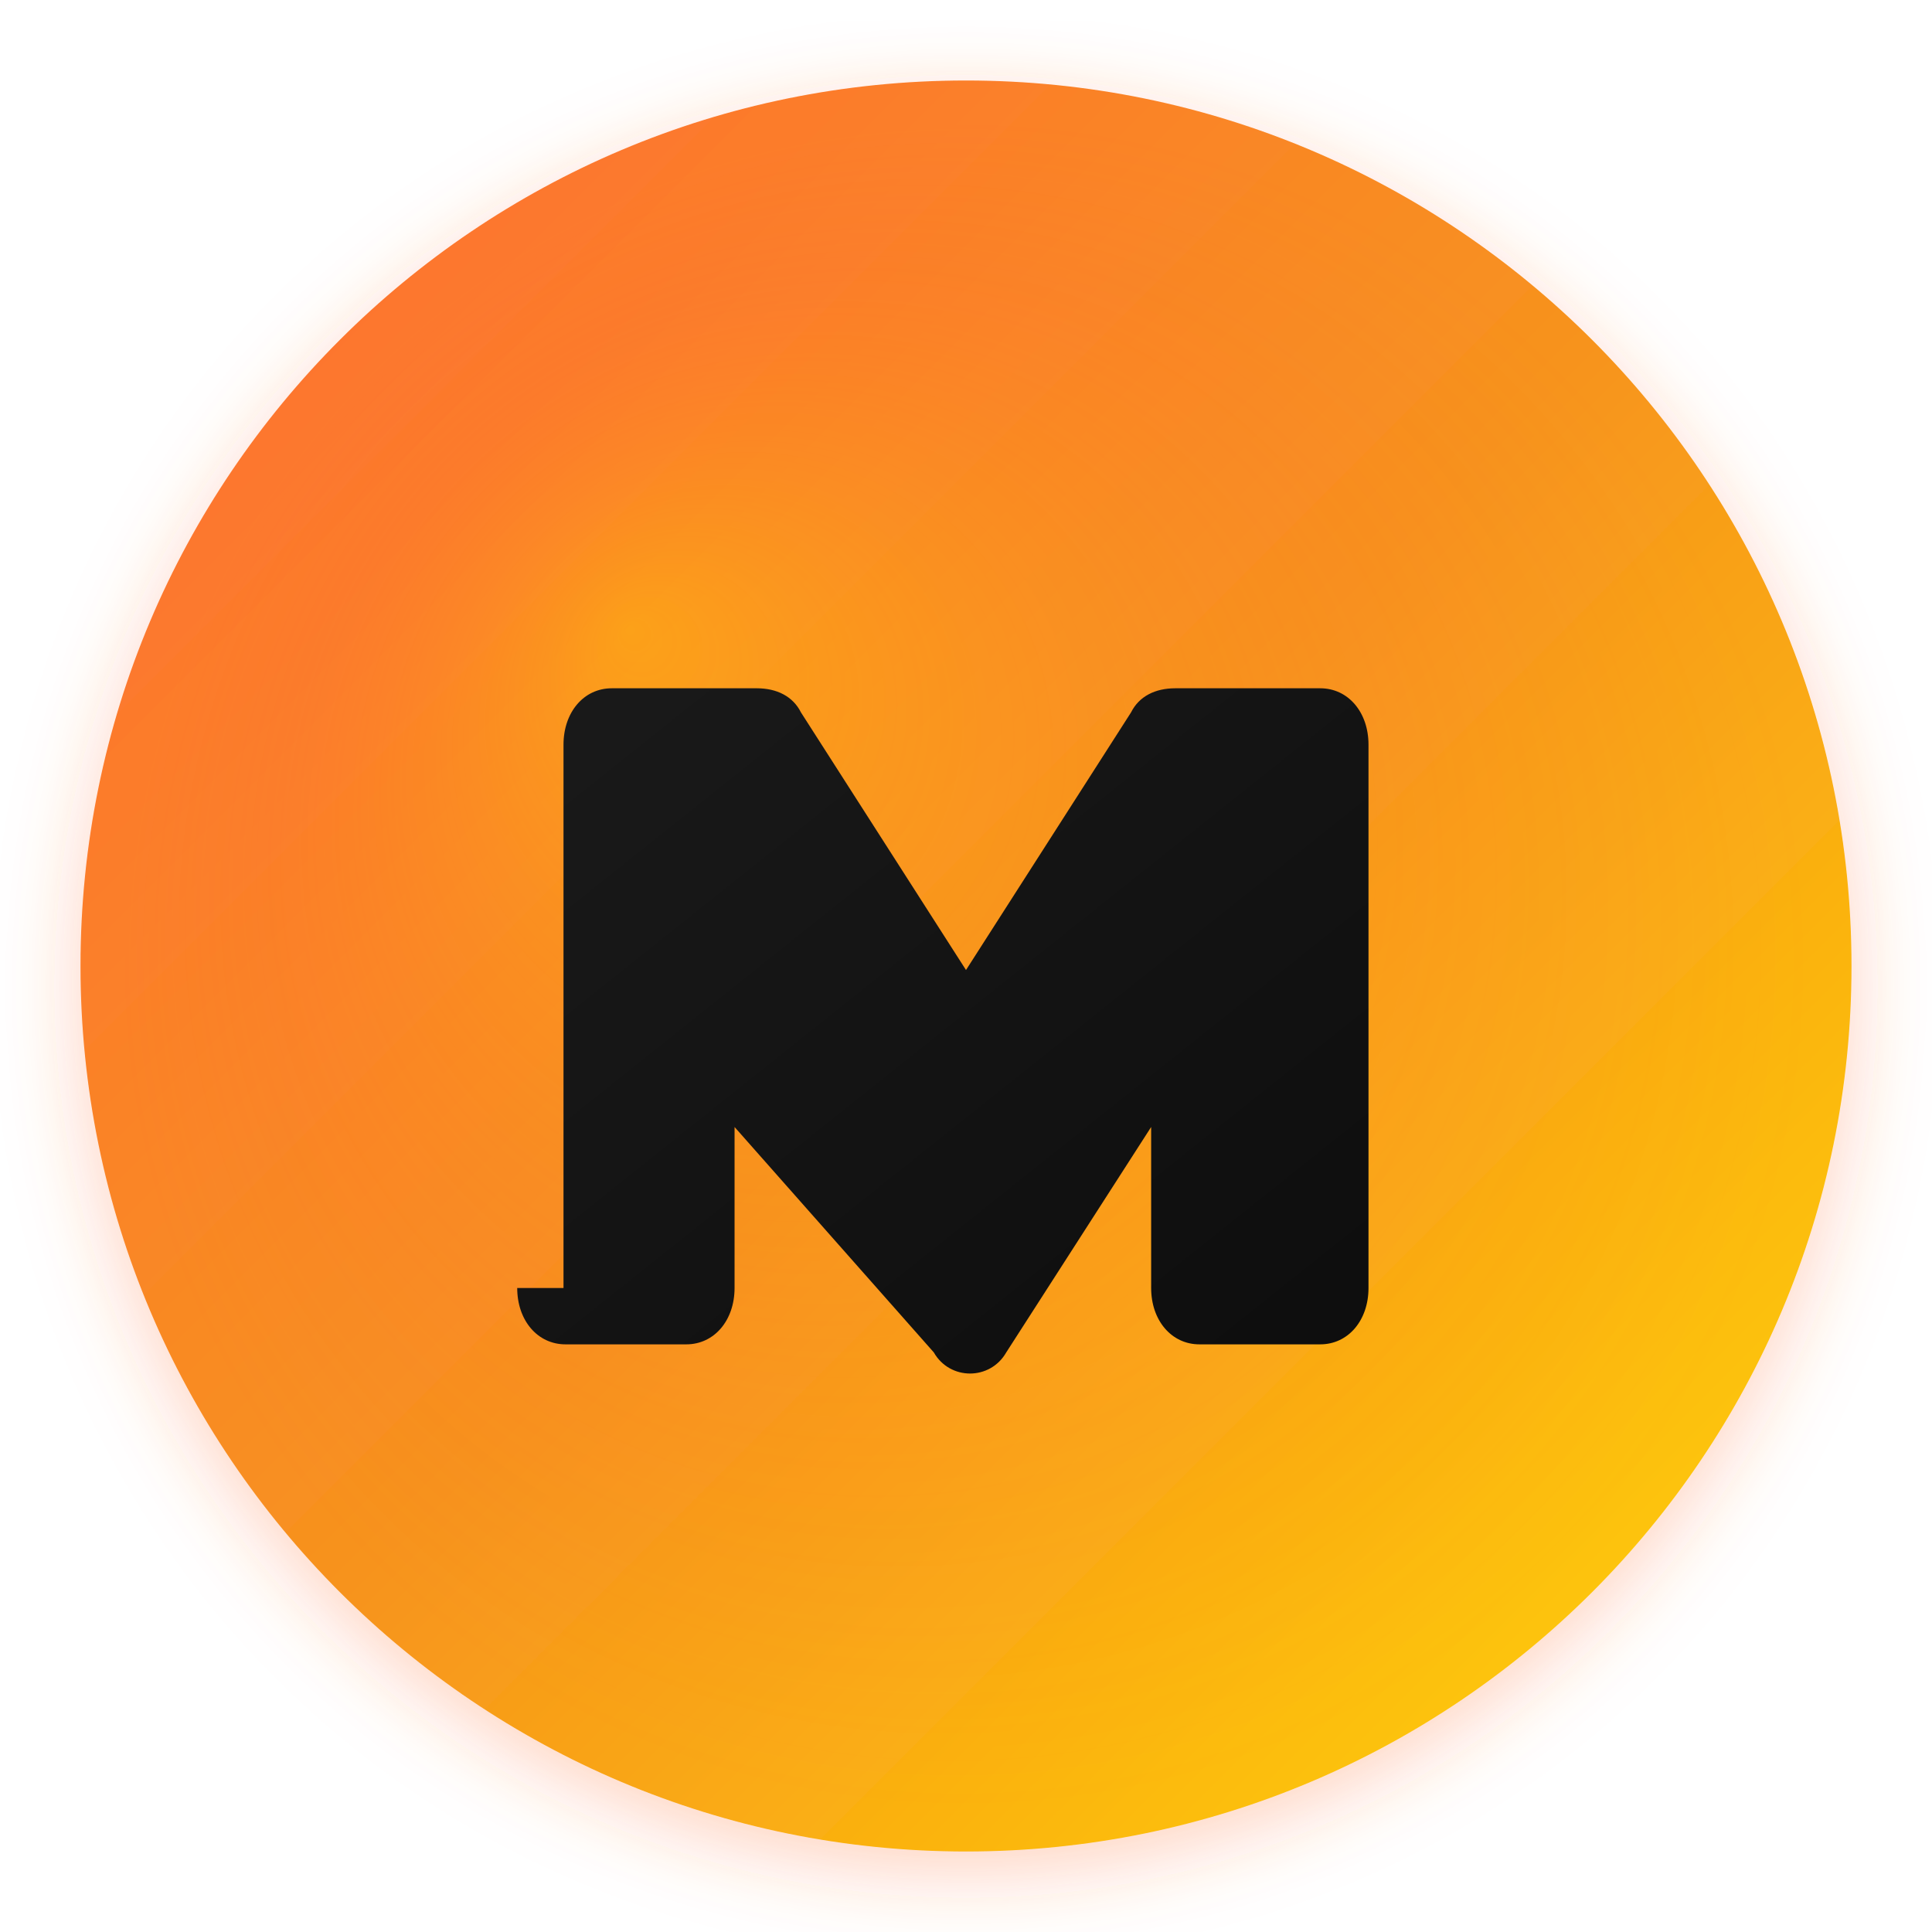
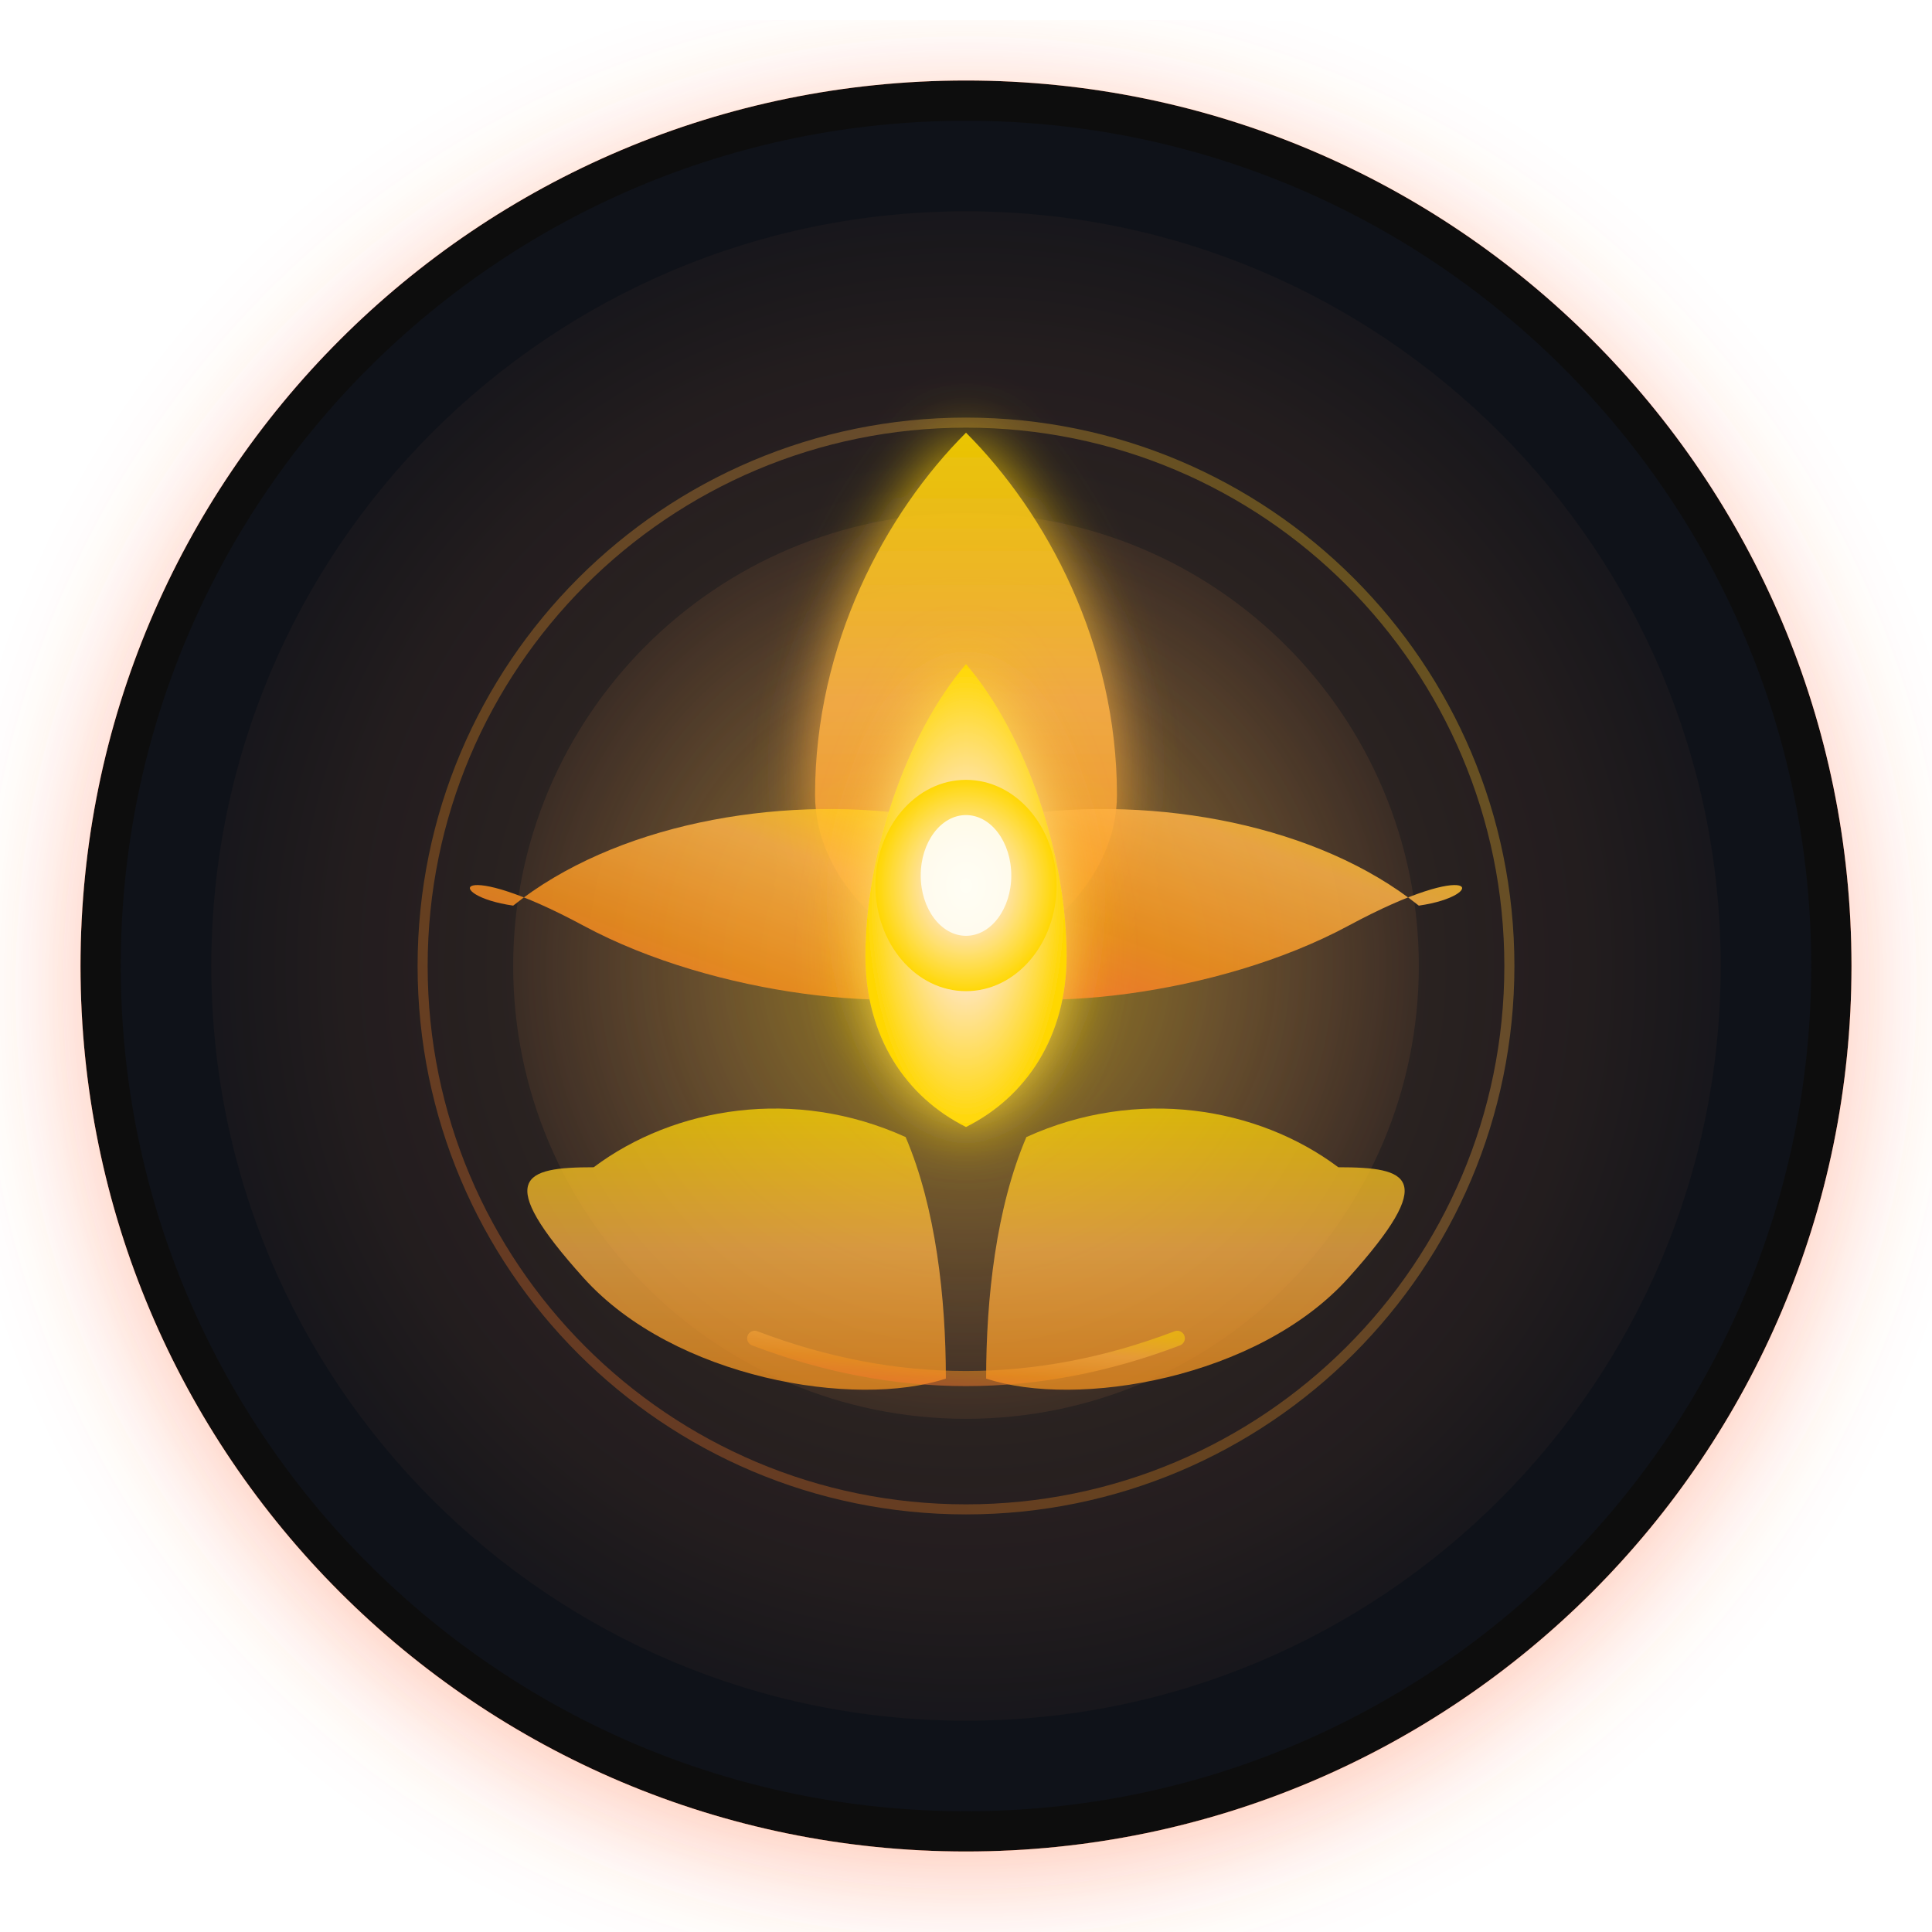
<svg xmlns="http://www.w3.org/2000/svg" width="192" height="192" viewBox="0 0 192 192" fill="none">
  <defs>
-     <linearGradient id="legacy-gradient" x1="0%" y1="0%" x2="100%" y2="100%">
+     <linearGradient id="divineGradient" x1="0%" y1="100%" x2="100%" y2="0%">
      <stop offset="0%" stop-color="#FF6B35" />
-       <stop offset="50%" stop-color="#F7931E" />
+       <stop offset="35%" stop-color="#F7931E" />
+       <stop offset="70%" stop-color="#FFB347" />
      <stop offset="100%" stop-color="#FFD700" />
    </linearGradient>
-     <radialGradient id="legacy-glow" cx="50%" cy="50%" r="50%" fx="30%" fy="30%">
-       <stop offset="0%" stop-color="rgba(255, 215, 0, 0.35)" />
-       <stop offset="70%" stop-color="rgba(255, 107, 53, 0.1)" />
-       <stop offset="100%" stop-color="rgba(255, 107, 53, 0)" />
+     <radialGradient id="innerLight" cx="50%" cy="50%" r="50%">
+       <stop offset="0%" stop-color="#FFFEF0" />
+       <stop offset="40%" stop-color="#FFE4B5" />
+       <stop offset="100%" stop-color="#FFD700" />
    </radialGradient>
-     <linearGradient id="legacy-symbol" x1="0%" y1="0%" x2="100%" y2="100%">
-       <stop offset="0%" stop-color="#1a1a1a" />
-       <stop offset="100%" stop-color="#0d0d0d" />
+     <radialGradient id="divineHalo" cx="50%" cy="50%" r="60%">
+       <stop offset="0%" stop-color="rgba(255, 215, 0, 0.5)" />
+       <stop offset="50%" stop-color="rgba(255, 183, 71, 0.25)" />
+       <stop offset="100%" stop-color="rgba(255, 147, 89, 0)" />
+     </radialGradient>
+     <radialGradient id="outerAura" cx="50%" cy="50%" r="70%">
+       <stop offset="0%" stop-color="rgba(255, 211, 111, 0.2)" />
+       <stop offset="60%" stop-color="rgba(255, 147, 89, 0.08)" />
+       <stop offset="100%" stop-color="rgba(11, 11, 15, 0)" />
+     </radialGradient>
+     <linearGradient id="petalGold" x1="50%" y1="100%" x2="50%" y2="0%">
+       <stop offset="0%" stop-color="#F7931E" />
+       <stop offset="50%" stop-color="#FFB347" />
+       <stop offset="100%" stop-color="#FFD700" />
    </linearGradient>
-     <filter id="legacy-shadow" x="-20%" y="-20%" width="140%" height="140%">
-       <feDropShadow dx="0" dy="2" stdDeviation="4" flood-color="#FF6B35" flood-opacity="0.3" />
+     <filter id="softGlow" x="-50%" y="-50%" width="200%" height="200%">
+       <feGaussianBlur stdDeviation="3" result="coloredBlur" />
+       <feMerge>
+         <feMergeNode in="coloredBlur" />
+         <feMergeNode in="SourceGraphic" />
+       </feMerge>
+     </filter>
+     <filter id="shadow" x="-20%" y="-20%" width="140%" height="140%">
+       <feDropShadow dx="0" dy="2" stdDeviation="6" flood-color="#FF6B35" flood-opacity="0.4" />
    </filter>
  </defs>
-   <circle cx="96" cy="96" r="88" fill="url(#legacy-gradient)" filter="url(#legacy-shadow)" />
-   <circle cx="96" cy="96" r="84" fill="url(#legacy-glow)" />
-   <g transform="translate(96, 96)">
-     <path d="M-40 32V-22c0-3.2 2-5.6 4.8-5.6h14.4c2 0 3.6 0.8 4.4 2.4l16.4 25.6 16.4-25.6c0.8-1.6 2.4-2.4 4.4-2.4h14.4c2.8 0 4.8 2.4 4.8 5.6v54c0 3.2-2 5.6-4.8 5.6h-12c-2.8 0-4.8-2.4-4.8-5.6V16l-14.4 22.4c-1.6 2.8-5.6 2.8-7.2 0L-23 16v16c0 3.2-2 5.6-4.8 5.6h-12c-2.8 0-4.8-2.4-4.8-5.6z" fill="url(#legacy-symbol)" />
-   </g>
+   <circle cx="96" cy="96" r="88" fill="#0B0B0F" filter="url(#shadow)" />
+   <circle cx="96" cy="96" r="84" fill="#0F1219" />
+   <circle cx="96" cy="96" r="75" fill="url(#outerAura)" />
+   <circle cx="96" cy="96" r="54" stroke="url(#divineGradient)" stroke-width="1" fill="none" opacity="0.3" />
+   <circle cx="96" cy="96" r="45" fill="url(#divineHalo)" />
+   <path d="M96 43 C104 51, 111 64, 111 79 C111 87, 104 94, 96 96 C88 94, 81 87, 81 79 C81 64, 88 51, 96 43Z" fill="url(#petalGold)" opacity="0.9" filter="url(#softGlow)" />
+   <path d="M51 90 C61 82, 77 79, 91 81 C95 86, 97 92, 98 98 C90 101, 71 99, 58 92 C45 85, 44 89, 51 90Z" fill="url(#divineGradient)" opacity="0.85" />
+   <path d="M141 90 C131 82, 115 79, 101 81 C97 86, 95 92, 94 98 C102 101, 121 99, 134 92 C147 85, 148 89, 141 90Z" fill="url(#divineGradient)" opacity="0.85" />
+   <path d="M59 116 C67 110, 79 108, 90 113 C93 120, 94 129, 94 137 C85 140, 67 137, 58 127 C49 117, 52 116, 59 116Z" fill="url(#petalGold)" opacity="0.75" />
+   <path d="M133 116 C125 110, 113 108, 102 113 C99 120, 98 129, 98 137 C107 140, 125 137, 134 127 C143 117, 140 116, 133 116Z" fill="url(#petalGold)" opacity="0.75" />
+   <path d="M96 66 C102 73, 106 85, 106 95 C106 103, 102 109, 96 112 C90 109, 86 103, 86 95 C86 85, 90 73, 96 66Z" fill="url(#innerLight)" filter="url(#softGlow)" />
+   <ellipse cx="96" cy="88" rx="9" ry="10.5" fill="url(#innerLight)" opacity="0.95" />
+   <ellipse cx="96" cy="87" rx="4.5" ry="6" fill="#FFFEF5" opacity="0.9" />
+   <path d="M75 133 Q96 141, 117 133" stroke="url(#divineGradient)" stroke-width="1.5" fill="none" opacity="0.5" stroke-linecap="round" />
</svg>
